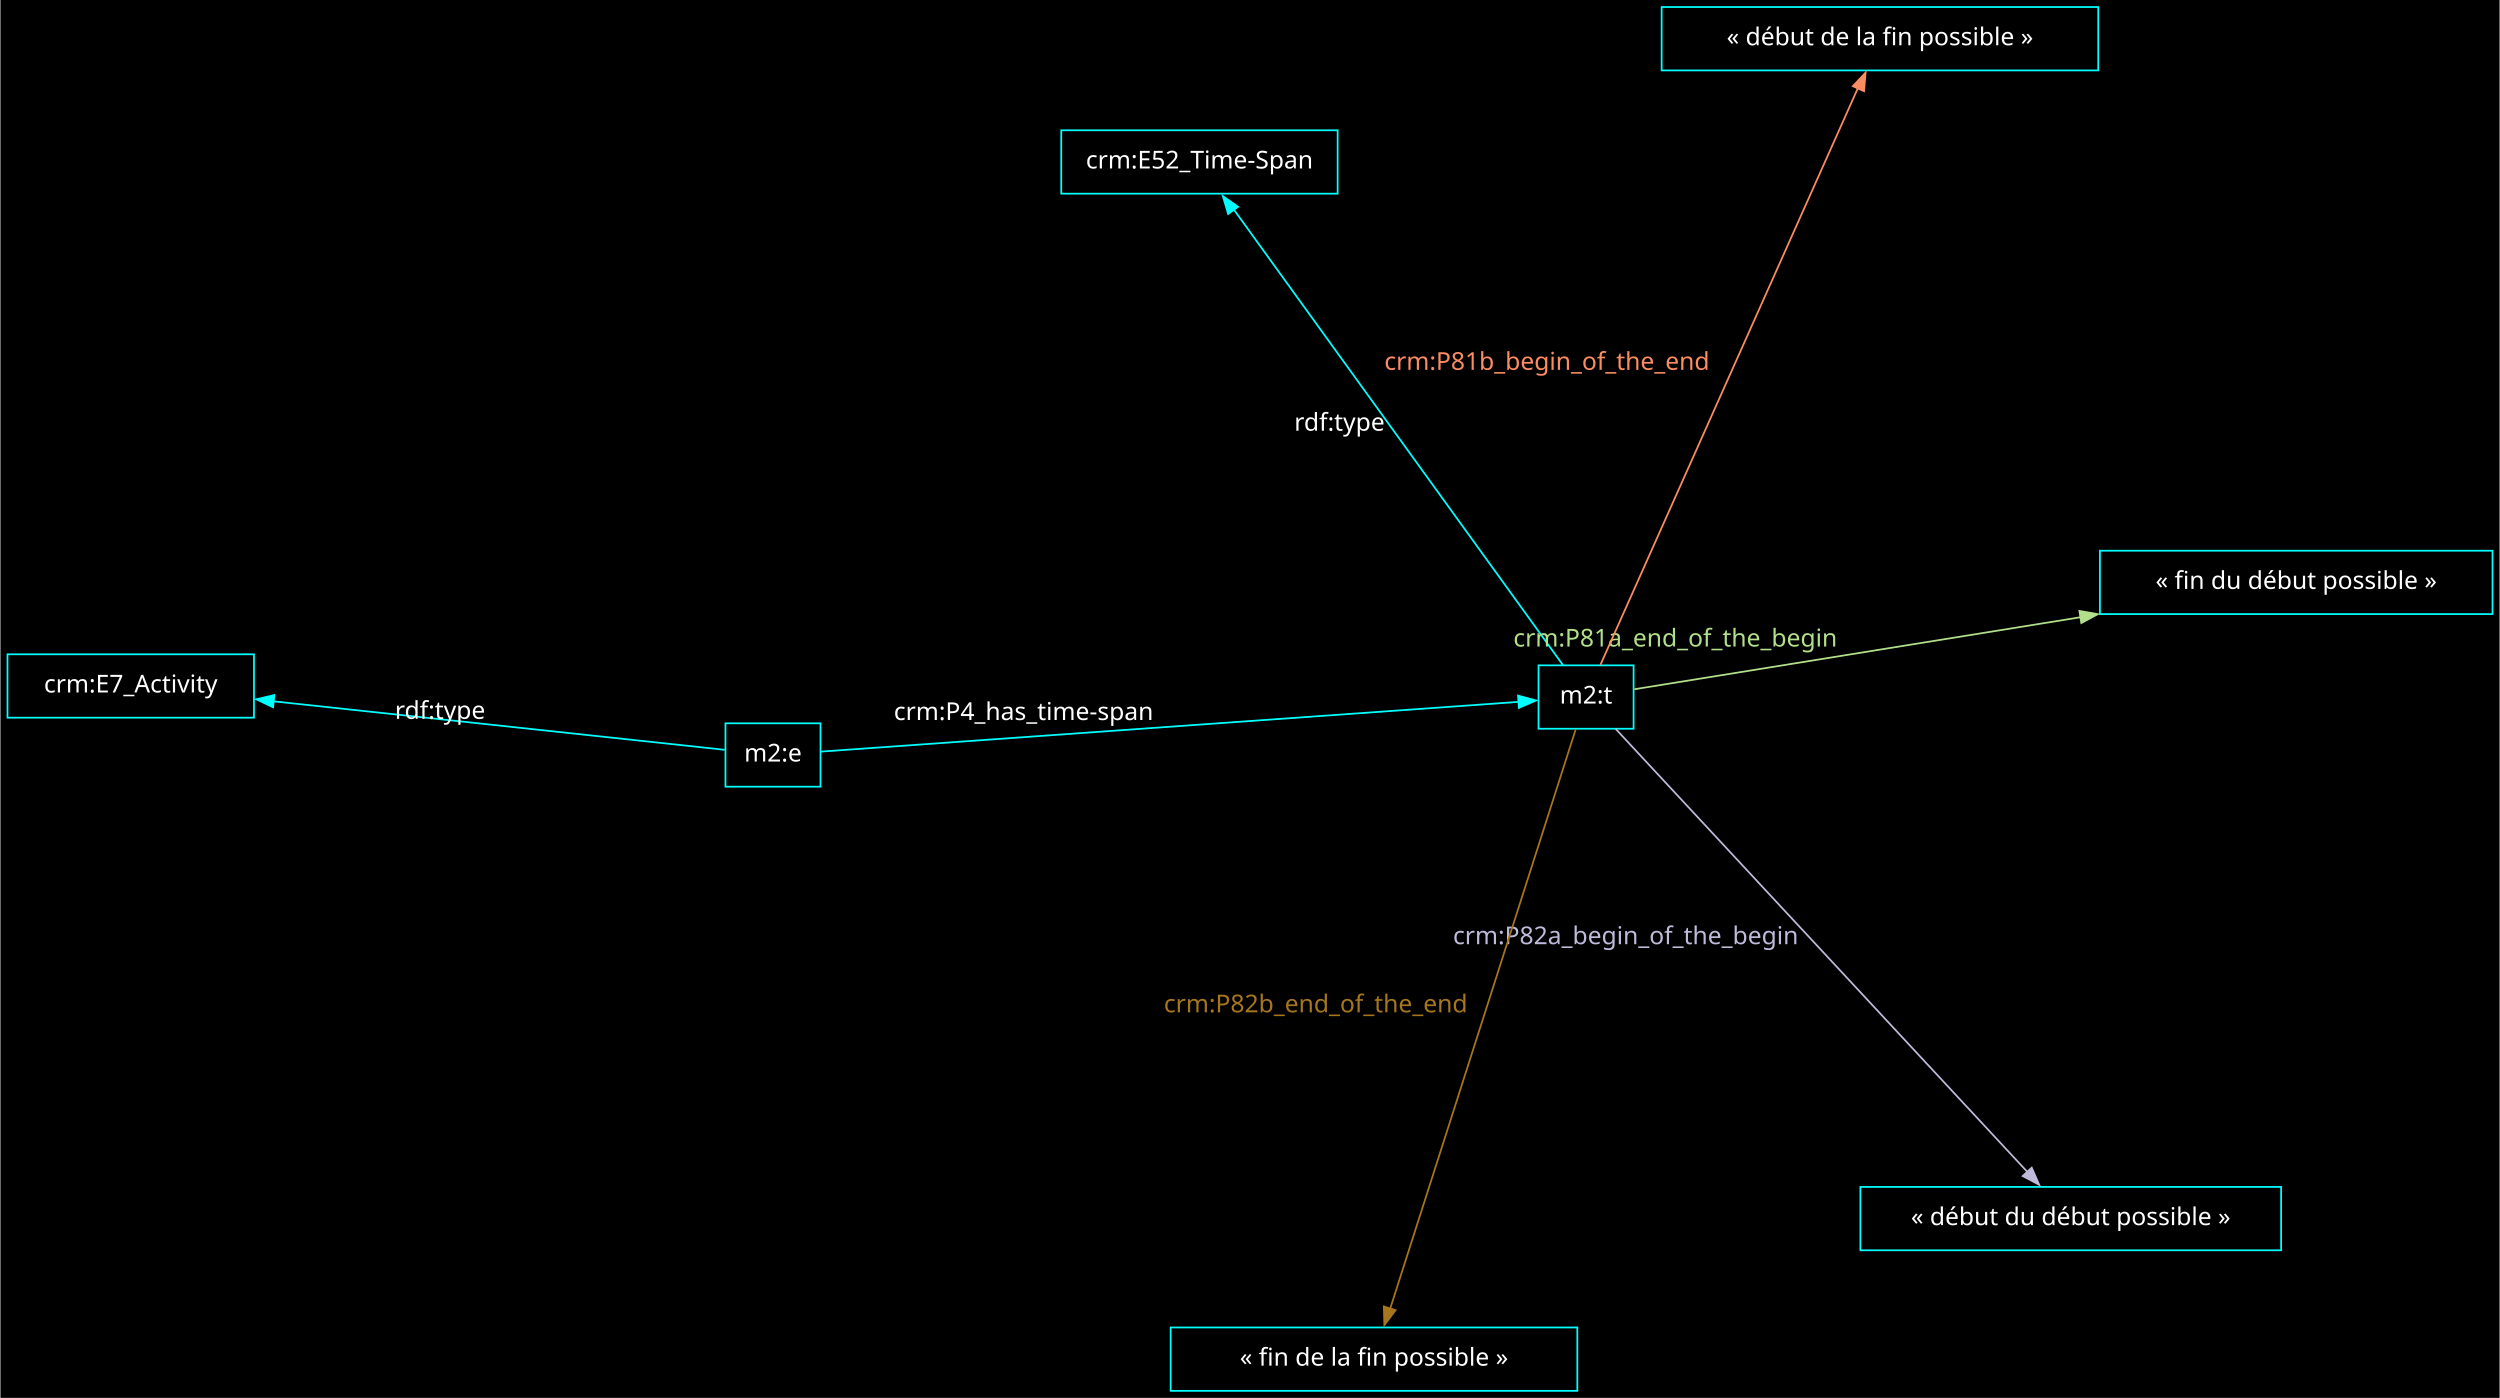
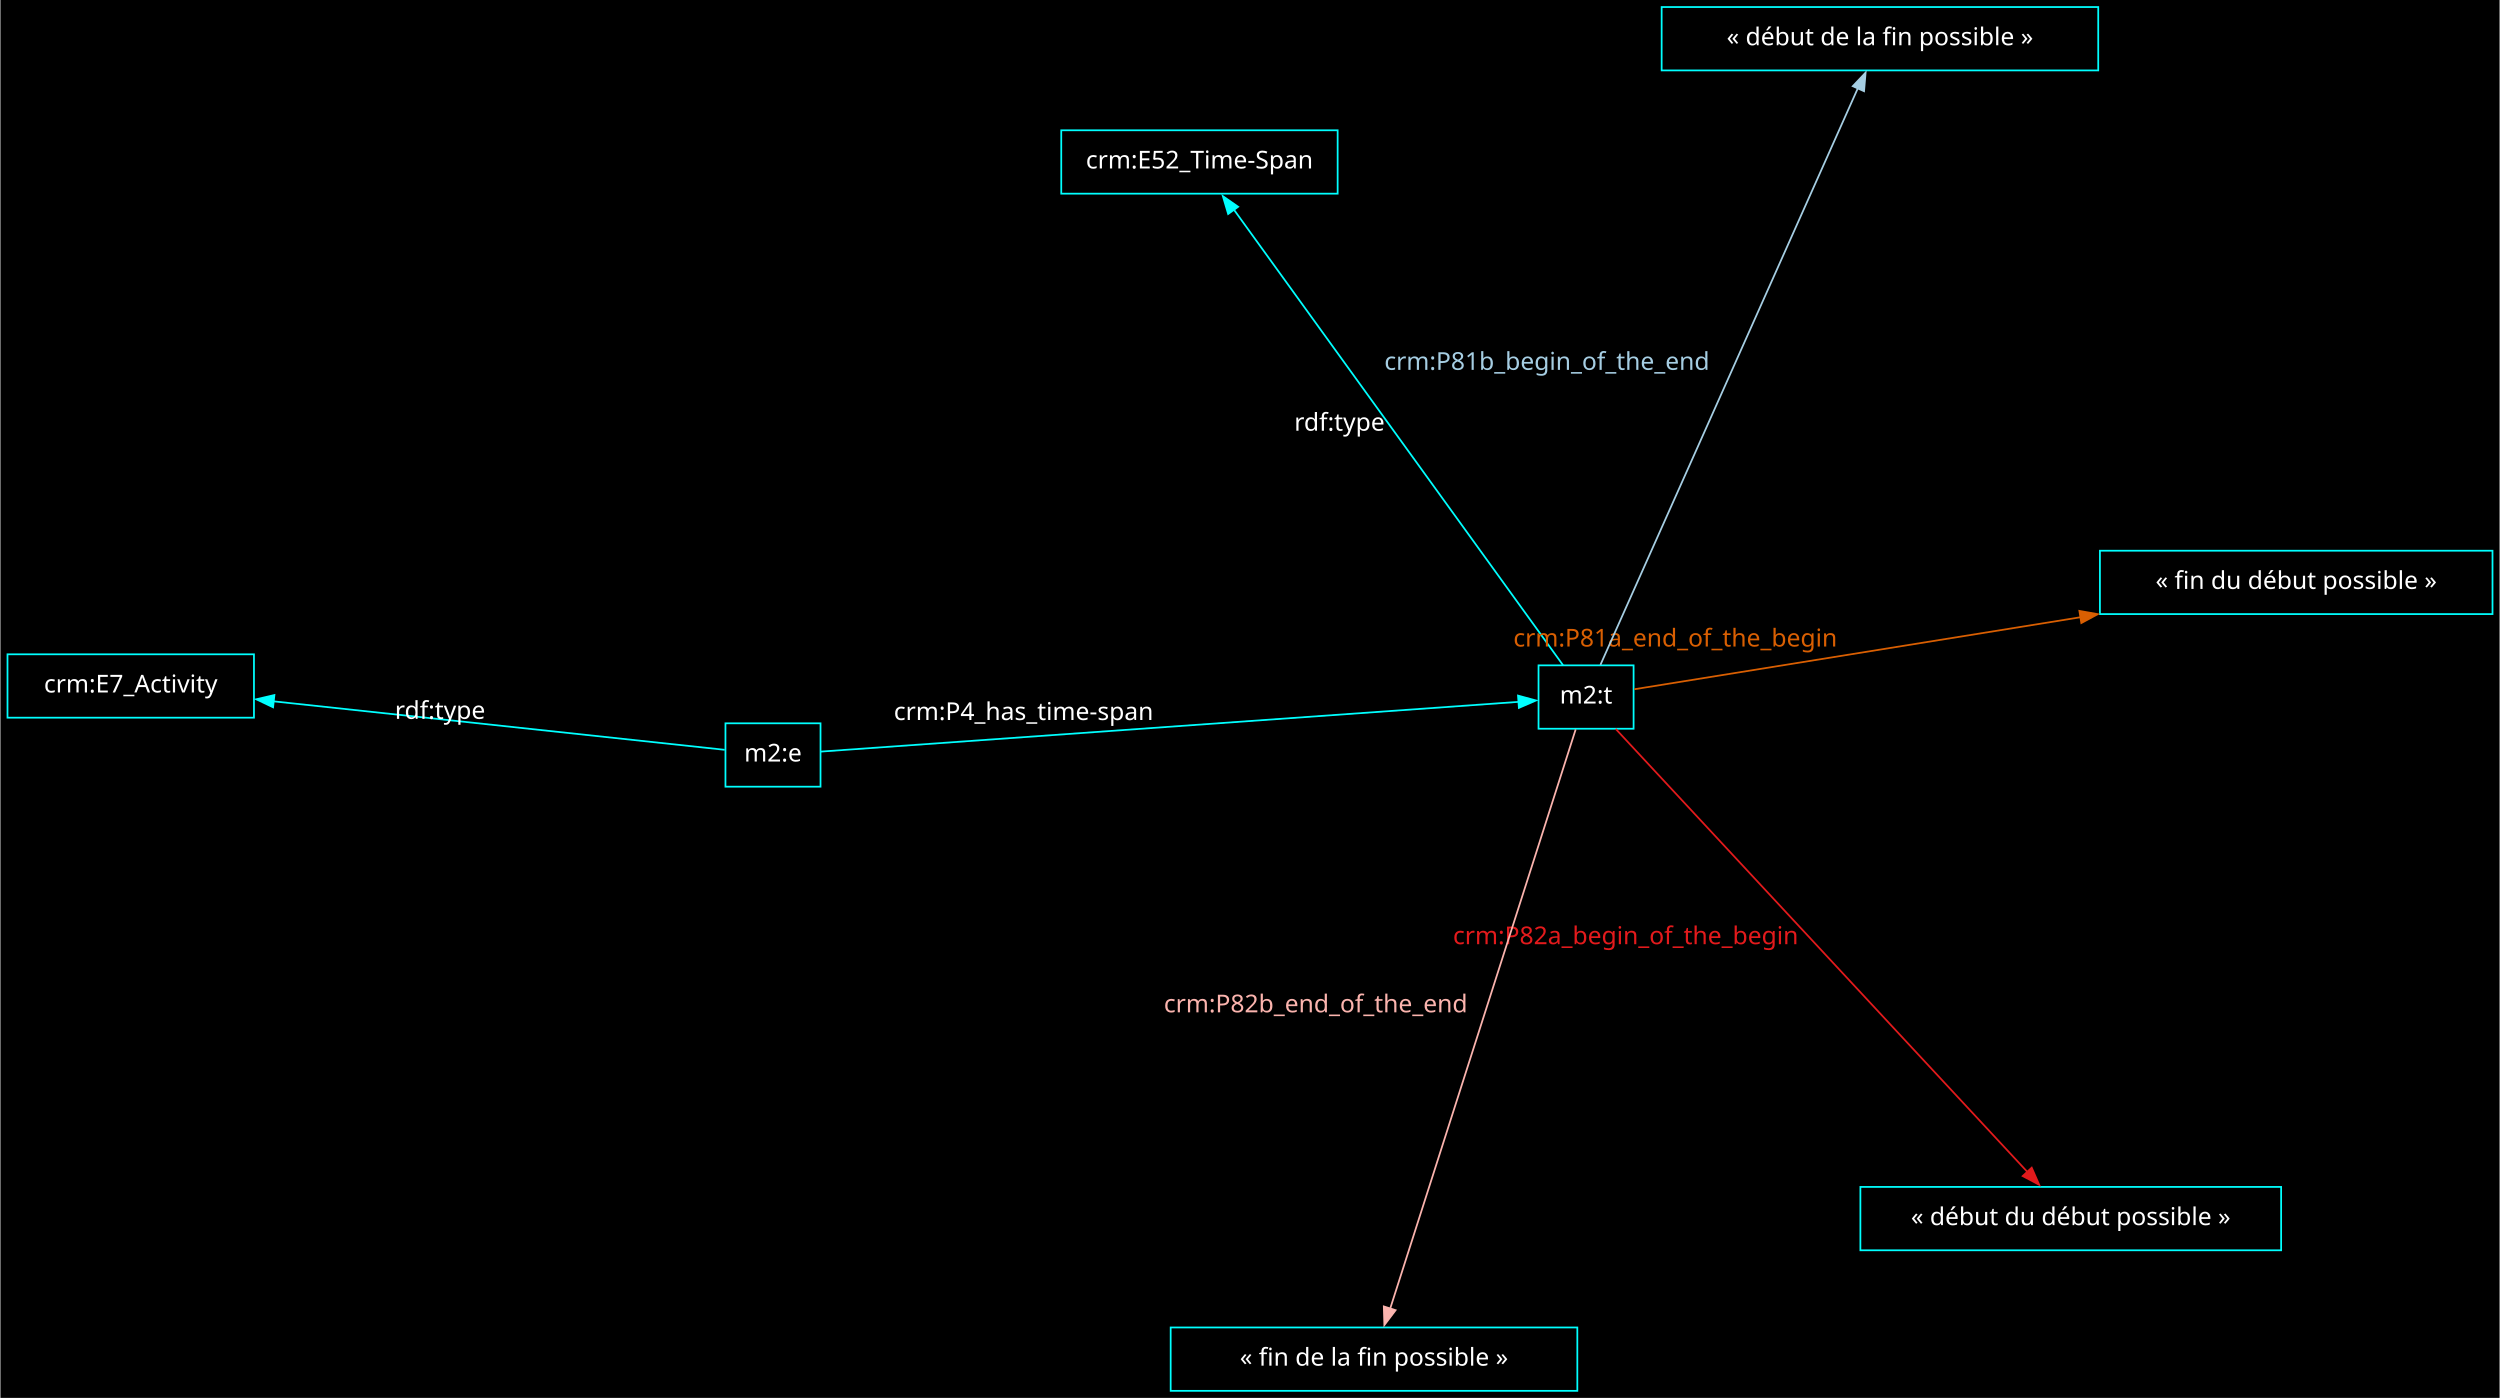
<svg xmlns="http://www.w3.org/2000/svg" width="1420pt" height="794pt" viewBox="0.00 0.00 1419.59 794.06">
  <g id="graph0" class="graph" transform="scale(1 1) rotate(0) translate(4 790.06)">
    <polygon fill="black" stroke="none" points="-4,4 -4,-790.06 1415.59,-790.06 1415.59,4 -4,4" />
    <g id="node1" class="node">
      <polygon fill="none" stroke="cyan" points="923.69,-412.11 869.69,-412.11 869.69,-376.11 923.69,-376.11 923.69,-412.11" />
      <text text-anchor="middle" x="896.69" y="-390.41" font-family="FiraCode Nerd Font Mono Regular" font-size="14.00" fill="white">m2:t</text>
    </g>
    <g id="node2" class="node">
      <polygon fill="none" stroke="cyan" points="755.58,-716.05 598.58,-716.05 598.58,-680.05 755.58,-680.05 755.58,-716.05" />
      <text text-anchor="middle" x="677.08" y="-694.35" font-family="FiraCode Nerd Font Mono Regular" font-size="14.00" fill="white">crm:E52_Time-Span</text>
    </g>
    <g id="edge1" class="edge">
      <path fill="none" stroke="cyan" d="M883.61,-412.21C846.54,-463.51 740.66,-610.06 696.64,-670.98" />
      <polygon fill="cyan" stroke="cyan" points="693.39,-668.5 690.37,-678.66 699.06,-672.6 693.39,-668.5" />
      <text text-anchor="middle" x="756.62" y="-545.4" font-family="FiraCode Nerd Font Mono Regular" font-size="14.00" fill="white">rdf:type</text>
    </g>
    <g id="node3" class="node">
      <polygon fill="none" stroke="cyan" points="1291.52,-115.84 1052.52,-115.84 1052.52,-79.84 1291.52,-79.84 1291.52,-115.84" />
      <text text-anchor="middle" x="1172.02" y="-94.14" font-family="FiraCode Nerd Font Mono Regular" font-size="14.00" fill="white">« début du début possible »</text>
    </g>
    <g id="edge2" class="edge">
-       <path fill="none" stroke="#bebada" d="M913.5,-376.02C960.44,-325.51 1093.1,-182.77 1147.89,-123.81" />
-       <polygon fill="#bebada" stroke="#bebada" points="1149.84,-126.77 1154.08,-117.06 1144.71,-122.01 1149.84,-126.77" />
-       <text text-anchor="middle" x="919.19" y="-253.72" font-family="FiraCode Nerd Font Mono Regular" font-size="14.00" fill="#bebada">crm:P82a_begin_of_the_begin</text>
+       <path fill="none" stroke="#e31a1c" d="M913.5,-376.02C960.44,-325.51 1093.1,-182.77 1147.89,-123.81" />
+       <polygon fill="#e31a1c" stroke="#e31a1c" points="1149.84,-126.77 1154.08,-117.06 1144.71,-122.01 1149.84,-126.77" />
+       <text text-anchor="middle" x="919.19" y="-253.72" font-family="FiraCode Nerd Font Mono Regular" font-size="14.00" fill="#e31a1c">crm:P82a_begin_of_the_begin</text>
    </g>
    <g id="node4" class="node">
      <polygon fill="none" stroke="cyan" points="1411.59,-477.23 1188.59,-477.23 1188.59,-441.23 1411.59,-441.23 1411.59,-477.23" />
      <text text-anchor="middle" x="1300.09" y="-455.53" font-family="FiraCode Nerd Font Mono Regular" font-size="14.00" fill="white">« fin du début possible »</text>
    </g>
    <g id="edge3" class="edge">
-       <path fill="none" stroke="#b2df8a" d="M924.1,-398.54C975.39,-406.82 1088.72,-425.11 1177.63,-439.46" />
-       <polygon fill="#b2df8a" stroke="#b2df8a" points="1176.92,-443.05 1187.35,-441.19 1178.03,-436.14 1176.92,-443.05" />
-       <text text-anchor="middle" x="947.37" y="-422.8" font-family="FiraCode Nerd Font Mono Regular" font-size="14.00" fill="#b2df8a">crm:P81a_end_of_the_begin</text>
+       <path fill="none" stroke="#d95f02" d="M924.1,-398.54C975.39,-406.82 1088.72,-425.11 1177.63,-439.46" />
+       <polygon fill="#d95f02" stroke="#d95f02" points="1176.92,-443.05 1187.35,-441.19 1178.03,-436.14 1176.92,-443.05" />
+       <text text-anchor="middle" x="947.37" y="-422.8" font-family="FiraCode Nerd Font Mono Regular" font-size="14.00" fill="#d95f02">crm:P81a_end_of_the_begin</text>
    </g>
    <g id="node5" class="node">
      <polygon fill="none" stroke="cyan" points="1187.63,-786.06 939.63,-786.06 939.63,-750.06 1187.63,-750.06 1187.63,-786.06" />
      <text text-anchor="middle" x="1063.63" y="-764.36" font-family="FiraCode Nerd Font Mono Regular" font-size="14.00" fill="white">« début de la fin possible »</text>
    </g>
    <g id="edge4" class="edge">
-       <path fill="none" stroke="#fc8d62" d="M904.85,-412.4C931.87,-472.92 1018.49,-666.96 1051.08,-739.95" />
-       <polygon fill="#fc8d62" stroke="#fc8d62" points="1048.2,-741.1 1055.48,-748.81 1054.6,-738.25 1048.2,-741.1" />
-       <text text-anchor="middle" x="874.46" y="-579.97" font-family="FiraCode Nerd Font Mono Regular" font-size="14.00" fill="#fc8d62">crm:P81b_begin_of_the_end</text>
+       <path fill="none" stroke="#a6cee3" d="M904.85,-412.4C931.87,-472.92 1018.49,-666.96 1051.08,-739.95" />
+       <polygon fill="#a6cee3" stroke="#a6cee3" points="1048.2,-741.1 1055.48,-748.81 1054.6,-738.25 1048.2,-741.1" />
+       <text text-anchor="middle" x="874.46" y="-579.97" font-family="FiraCode Nerd Font Mono Regular" font-size="14.00" fill="#a6cee3">crm:P81b_begin_of_the_end</text>
    </g>
    <g id="node6" class="node">
      <polygon fill="none" stroke="cyan" points="891.73,-36 660.73,-36 660.73,0 891.73,0 891.73,-36" />
      <text text-anchor="middle" x="776.23" y="-14.3" font-family="FiraCode Nerd Font Mono Regular" font-size="14.00" fill="white">« fin de la fin possible »</text>
    </g>
    <g id="edge5" class="edge">
-       <path fill="none" stroke="#a6761d" d="M890.79,-375.72C871.34,-314.97 809.05,-120.49 785.43,-46.73" />
-       <polygon fill="#a6761d" stroke="#a6761d" points="788.49,-45.82 782.11,-37.36 781.82,-47.95 788.49,-45.82" />
-       <text text-anchor="middle" x="743.11" y="-215.02" font-family="FiraCode Nerd Font Mono Regular" font-size="14.00" fill="#a6761d">crm:P82b_end_of_the_end</text>
+       <path fill="none" stroke="#fbb4ae" d="M890.79,-375.72C871.34,-314.97 809.05,-120.49 785.43,-46.73" />
+       <polygon fill="#fbb4ae" stroke="#fbb4ae" points="788.49,-45.82 782.11,-37.36 781.82,-47.95 788.49,-45.82" />
+       <text text-anchor="middle" x="743.11" y="-215.02" font-family="FiraCode Nerd Font Mono Regular" font-size="14.00" fill="#fbb4ae">crm:P82b_end_of_the_end</text>
    </g>
    <g id="node7" class="node">
      <polygon fill="none" stroke="cyan" points="461.83,-379.19 407.83,-379.19 407.83,-343.19 461.83,-343.19 461.83,-379.19" />
      <text text-anchor="middle" x="434.83" y="-357.49" font-family="FiraCode Nerd Font Mono Regular" font-size="14.00" fill="white">m2:e</text>
    </g>
    <g id="edge6" class="edge">
      <path fill="none" stroke="cyan" d="M462,-363.12C540.44,-368.72 767.44,-384.9 858.37,-391.38" />
      <polygon fill="cyan" stroke="cyan" points="858.04,-394.94 868.26,-392.16 858.54,-387.95 858.04,-394.94" />
      <text text-anchor="middle" x="577.18" y="-381.05" font-family="FiraCode Nerd Font Mono Regular" font-size="14.00" fill="white">crm:P4_has_time-span</text>
    </g>
    <g id="node8" class="node">
      <polygon fill="none" stroke="cyan" points="140,-418.39 0,-418.39 0,-382.39 140,-382.39 140,-418.39" />
      <text text-anchor="middle" x="70" y="-396.69" font-family="FiraCode Nerd Font Mono Regular" font-size="14.00" fill="white">crm:E7_Activity</text>
    </g>
    <g id="edge7" class="edge">
      <path fill="none" stroke="cyan" d="M407.41,-364.13C353.65,-369.91 232.54,-382.92 151.02,-391.68" />
      <polygon fill="cyan" stroke="cyan" points="150.86,-388.29 141.29,-392.84 151.61,-395.25 150.86,-388.29" />
      <text text-anchor="middle" x="245.72" y="-381.71" font-family="FiraCode Nerd Font Mono Regular" font-size="14.00" fill="white">rdf:type</text>
    </g>
  </g>
</svg>
